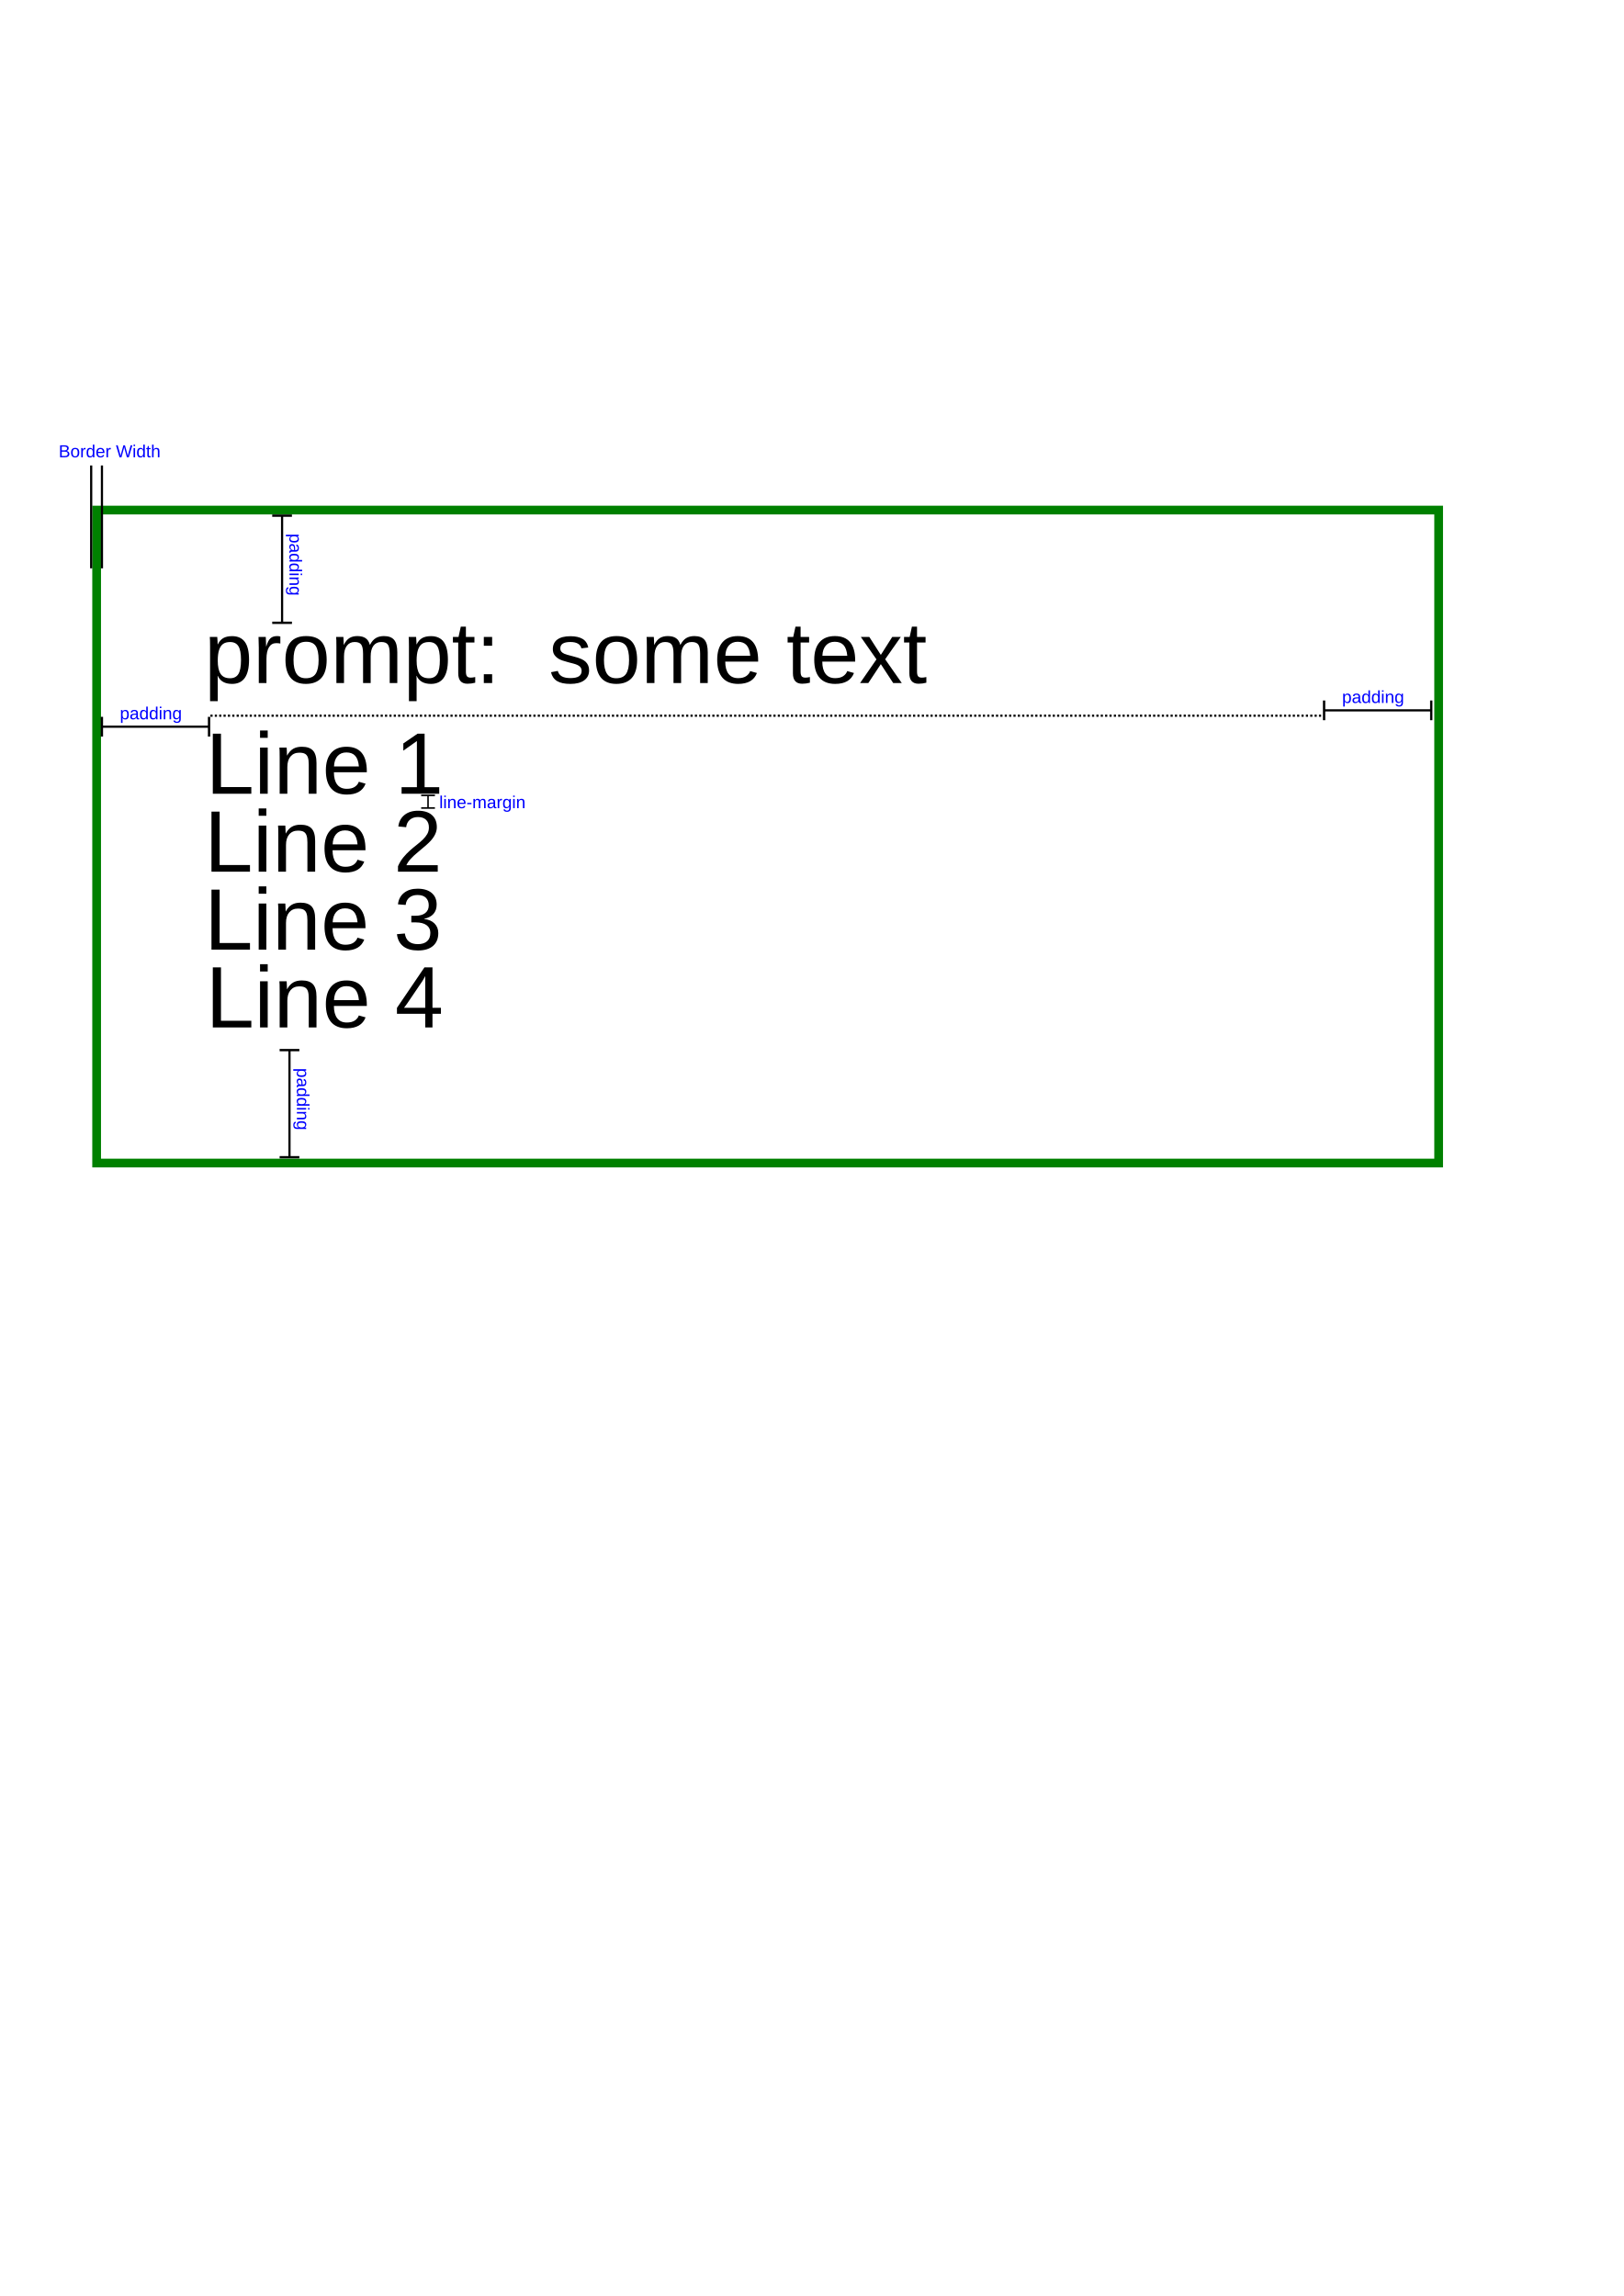
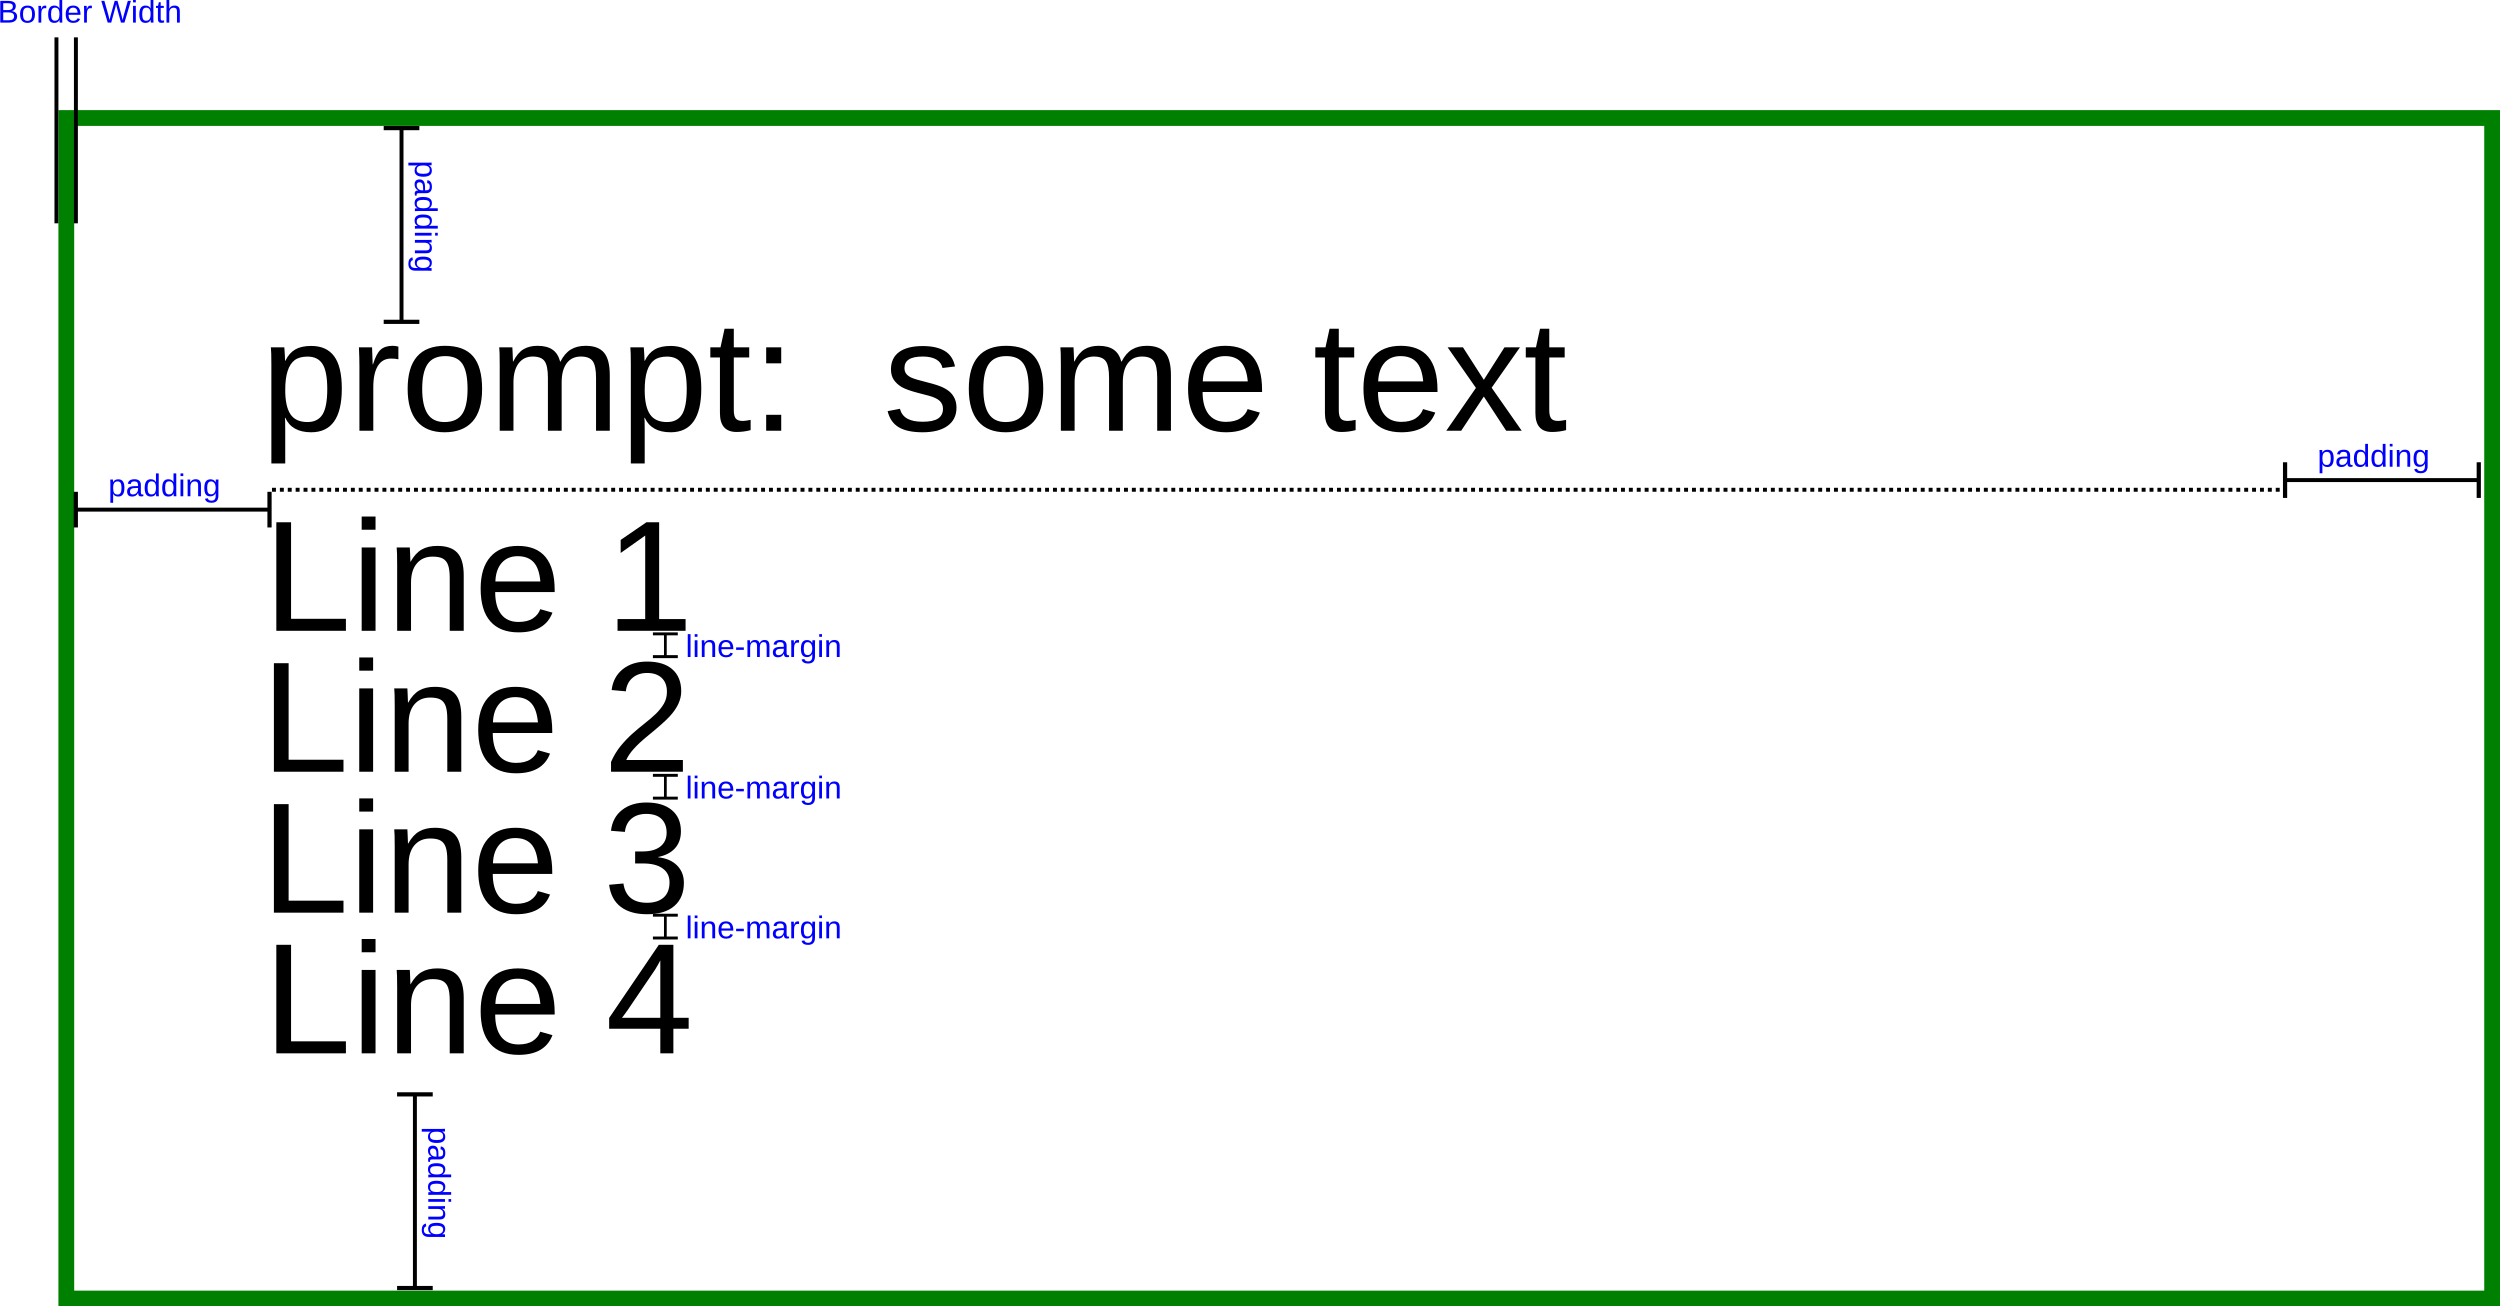
- <svg xmlns="http://www.w3.org/2000/svg" width="744.094" height="1052.362" id="svg2" version="1.1">
+ <svg xmlns="http://www.w3.org/2000/svg" width="633.805" height="331.09" id="svg2" version="1.1">
  <defs id="defs4">
-     <marker orient="auto" refY="0.0" refX="0.0" id="StopL" style="overflow:visible">
-       <path id="path4011" d="M 0.0,5.65 L 0.0,-5.65" style="fill:none;fill-opacity:0.75;fill-rule:evenodd;stroke:#000000;stroke-width:1.0pt" transform="scale(0.8)" />
+     <marker orient="auto" refY="0" refX="0" id="StopL" style="overflow:visible">
+       <path id="path4011" d="M 0,5.65 0,-5.65" style="fill:none;stroke:#000000;stroke-width:1pt" transform="scale(0.8,0.8)" />
    </marker>
    <marker orient="auto" refY="0" refX="0" id="StopL-6" style="overflow:visible">
      <path id="path4011-3" d="M 0,5.65 0,-5.65" style="fill:none;stroke:#000000;stroke-width:1pt" transform="scale(0.8,0.8)" />
    </marker>
    <marker orient="auto" refY="0" refX="0" id="marker4590" style="overflow:visible">
      <path id="path4592" d="M 0,5.65 0,-5.65" style="fill:none;stroke:#000000;stroke-width:1pt" transform="scale(0.8,0.8)" />
    </marker>
    <marker orient="auto" refY="0" refX="0" id="StopL-0" style="overflow:visible">
      <path id="path4011-7" d="M 0,5.65 0,-5.65" style="fill:none;stroke:#000000;stroke-width:1pt" transform="scale(0.8,0.8)" />
    </marker>
    <marker orient="auto" refY="0" refX="0" id="marker4631" style="overflow:visible">
      <path id="path4633" d="M 0,5.65 0,-5.65" style="fill:none;stroke:#000000;stroke-width:1pt" transform="scale(0.8,0.8)" />
    </marker>
    <marker orient="auto" refY="0" refX="0" id="StopL-09" style="overflow:visible">
      <path id="path4011-0" d="M 0,5.65 0,-5.65" style="fill:none;stroke:#000000;stroke-width:1pt" transform="scale(0.8,0.8)" />
    </marker>
    <marker orient="auto" refY="0" refX="0" id="marker4672" style="overflow:visible">
      <path id="path4674" d="M 0,5.65 0,-5.65" style="fill:none;stroke:#000000;stroke-width:1pt" transform="scale(0.8,0.8)" />
    </marker>
    <marker orient="auto" refY="0" refX="0" id="StopL-5" style="overflow:visible">
      <path id="path4011-07" d="M 0,5.65 0,-5.65" style="fill:none;stroke:#000000;stroke-width:1pt" transform="scale(0.8,0.8)" />
    </marker>
    <marker orient="auto" refY="0" refX="0" id="marker4713" style="overflow:visible">
      <path id="path4715" d="M 0,5.65 0,-5.65" style="fill:none;stroke:#000000;stroke-width:1pt" transform="scale(0.8,0.8)" />
    </marker>
+     <marker orient="auto" refY="0" refX="0" id="StopL-4" style="overflow:visible">
+       <path id="path4011-8" d="M 0,5.65 0,-5.65" style="fill:none;stroke:#000000;stroke-width:1pt" transform="scale(0.8,0.8)" />
+     </marker>
+     <marker orient="auto" refY="0" refX="0" id="marker4783" style="overflow:visible">
+       <path id="path4785" d="M 0,5.65 0,-5.65" style="fill:none;stroke:#000000;stroke-width:1pt" transform="scale(0.8,0.8)" />
+     </marker>
+     <marker orient="auto" refY="0" refX="0" id="StopL-7" style="overflow:visible">
+       <path id="path4011-6" d="M 0,5.65 0,-5.65" style="fill:none;stroke:#000000;stroke-width:1pt" transform="scale(0.8,0.8)" />
+     </marker>
+     <marker orient="auto" refY="0" refX="0" id="marker4783-2" style="overflow:visible">
+       <path id="path4785-7" d="M 0,5.65 0,-5.65" style="fill:none;stroke:#000000;stroke-width:1pt" transform="scale(0.8,0.8)" />
+     </marker>
  </defs>
-   <g id="layer1">
-     <rect style="fill:none;fill-opacity:1;stroke:#008000;stroke-width:4;stroke-linecap:butt;stroke-miterlimit:4;stroke-opacity:1;stroke-dasharray:none;stroke-dashoffset:0" id="rect2985" width="615" height="299.286" x="44.286" y="233.791" />
+   <g id="layer1" transform="translate(-27.47625,-203.8726)">
+     <rect style="fill:none;stroke:#008000;stroke-width:4;stroke-linecap:butt;stroke-miterlimit:4;stroke-opacity:1;stroke-dasharray:none;stroke-dashoffset:0" id="rect2985" width="615" height="299.286" x="44.286" y="233.791" />
    <text xml:space="preserve" style="font-size:40px;font-style:normal;font-weight:normal;line-height:125%;letter-spacing:0px;word-spacing:0px;fill:#0000ff;fill-opacity:1;stroke:none;font-family:Arial;-inkscape-font-specification:Arial" x="26.89" y="209.599" id="text3755">
      <tspan id="tspan3757" x="26.89" y="209.599" style="font-size:8px;fill:#0000ff">Border Width</tspan>
    </text>
    <path style="fill:#0000ff;stroke:#000000;stroke-width:1px;stroke-linecap:butt;stroke-linejoin:miter;stroke-opacity:1" d="m 41.786,260.488 0,-47.143" id="path3759" />
    <path style="fill:#0000ff;stroke:#000000;stroke-width:1px;stroke-linecap:butt;stroke-linejoin:miter;stroke-opacity:1" d="m 46.72,260.488 0,-47.143" id="path3759-2" />
    <text xml:space="preserve" style="font-size:40px;font-style:normal;font-weight:normal;line-height:125%;letter-spacing:0px;word-spacing:0px;fill:#000000;fill-opacity:1;stroke:none;font-family:Arial;-inkscape-font-specification:Arial" x="93.571" y="313.076" id="text3798">
      <tspan id="tspan3800" x="93.571" y="313.076">prompt:  some text</tspan>
    </text>
    <path style="fill:none;stroke:#000000;stroke-width:1;stroke-linecap:butt;stroke-linejoin:miter;stroke-miterlimit:4;stroke-opacity:1;stroke-dasharray:1, 1;stroke-dashoffset:0" d="m 96.429,328.038 509.423,0" id="path3759-2-8" />
    <g id="g4573" transform="translate(0,10)" style="fill:#0000ff">
      <path id="path3759-2-8-5" d="m 46.696,323.076 49.107,0" style="fill:#0000ff;stroke:#000000;stroke-width:1px;stroke-linecap:butt;stroke-linejoin:miter;stroke-opacity:1;marker-start:url(#StopL);marker-end:url(#StopL)" />
      <text id="text4466" y="319.684" x="54.911" style="font-size:40px;font-style:normal;font-weight:normal;line-height:125%;letter-spacing:0px;word-spacing:0px;fill:#0000ff;fill-opacity:1;stroke:none;font-family:Arial;-inkscape-font-specification:Arial" xml:space="preserve">
        <tspan style="font-size:8px;fill:#0000ff" y="319.684" x="54.911" id="tspan4468">padding</tspan>
      </text>
    </g>
    <text xml:space="preserve" style="font-size:40px;font-style:normal;font-weight:normal;line-height:125%;letter-spacing:0px;word-spacing:0px;fill:#000000;fill-opacity:1;stroke:none;font-family:Arial;-inkscape-font-specification:Arial" x="94.25" y="363.801" id="text4518">
      <tspan id="tspan4520" x="94.25" y="363.801">Line 1</tspan>
    </text>
    <text xml:space="preserve" style="font-size:40px;font-style:normal;font-weight:normal;line-height:125%;letter-spacing:0px;word-spacing:0px;fill:#000000;fill-opacity:1;stroke:none;font-family:Arial;-inkscape-font-specification:Arial" x="93.632" y="399.532" id="text4518-2">
      <tspan id="tspan4520-3" x="93.632" y="399.532">Line 2</tspan>
    </text>
    <text xml:space="preserve" style="font-size:40px;font-style:normal;font-weight:normal;line-height:125%;letter-spacing:0px;word-spacing:0px;fill:#000000;fill-opacity:1;stroke:none;font-family:Arial;-inkscape-font-specification:Arial" x="93.632" y="435.263" id="text4518-2-4">
      <tspan id="tspan4520-3-2" x="93.632" y="435.263">Line 3</tspan>
    </text>
    <text xml:space="preserve" style="font-size:40px;font-style:normal;font-weight:normal;line-height:125%;letter-spacing:0px;word-spacing:0px;fill:#000000;fill-opacity:1;stroke:none;font-family:Arial;-inkscape-font-specification:Arial" x="94.25" y="470.916" id="text4518-2-2">
      <tspan id="tspan4520-3-9" x="94.25" y="470.916">Line 4</tspan>
    </text>
    <g transform="matrix(0,1,-1,0,452.3466,189.6577)" id="g4573-8" style="fill:#0000ff">
      <path id="path3759-2-8-5-5" d="m 46.696,323.076 49.107,0" style="fill:#0000ff;stroke:#000000;stroke-width:1px;stroke-linecap:butt;stroke-linejoin:miter;stroke-opacity:1;marker-start:url(#StopL);marker-end:url(#StopL)" />
      <text id="text4466-2" y="319.684" x="54.911" style="font-size:40px;font-style:normal;font-weight:normal;line-height:125%;letter-spacing:0px;word-spacing:0px;fill:#0000ff;fill-opacity:1;stroke:none;font-family:Arial;-inkscape-font-specification:Arial" xml:space="preserve">
        <tspan style="font-size:8px;fill:#0000ff" y="319.684" x="54.911" id="tspan4468-2">padding</tspan>
      </text>
    </g>
    <g transform="matrix(0,1,-1,0,455.74,434.6197)" id="g4573-8-9" style="fill:#0000ff">
      <path id="path3759-2-8-5-5-9" d="m 46.696,323.076 49.107,0" style="fill:#0000ff;stroke:#000000;stroke-width:1px;stroke-linecap:butt;stroke-linejoin:miter;stroke-opacity:1;marker-start:url(#StopL);marker-end:url(#StopL)" />
      <text id="text4466-2-6" y="319.684" x="54.911" style="font-size:40px;font-style:normal;font-weight:normal;line-height:125%;letter-spacing:0px;word-spacing:0px;fill:#0000ff;fill-opacity:1;stroke:none;font-family:Arial;-inkscape-font-specification:Arial" xml:space="preserve">
        <tspan style="font-size:8px;fill:#0000ff" y="319.684" x="54.911" id="tspan4468-2-6">padding</tspan>
      </text>
    </g>
    <g id="g4573-0" transform="translate(560.0953,2.51037)" style="fill:#0000ff">
      <path id="path3759-2-8-5-7" d="m 46.696,323.076 49.107,0" style="fill:#0000ff;stroke:#000000;stroke-width:1px;stroke-linecap:butt;stroke-linejoin:miter;stroke-opacity:1;marker-start:url(#StopL);marker-end:url(#StopL)" />
      <text id="text4466-0" y="319.684" x="54.911" style="font-size:40px;font-style:normal;font-weight:normal;line-height:125%;letter-spacing:0px;word-spacing:0px;fill:#0000ff;fill-opacity:1;stroke:none;font-family:Arial;-inkscape-font-specification:Arial" xml:space="preserve">
        <tspan style="font-size:8px;fill:#0000ff" y="319.684" x="54.911" id="tspan4468-6">padding</tspan>
      </text>
    </g>
-     <path style="fill:#0000ff;stroke:#000000;stroke-width:0.698px;stroke-linecap:butt;stroke-linejoin:miter;stroke-opacity:1;marker-start:url(#StopL);marker-end:url(#StopL)" d="m 196.159,370.343 0,-5.773" id="path3759-2-8-5-0" />
-     <text xml:space="preserve" style="font-size:40px;font-style:normal;font-weight:normal;line-height:125%;letter-spacing:0px;word-spacing:0px;fill:#0000ff;fill-opacity:1;stroke:none;font-family:Arial;-inkscape-font-specification:Arial" x="201.288" y="370.435" id="text3755-4">
-       <tspan id="tspan3757-0" x="201.288" y="370.435" style="font-size:8px;fill:#0000ff">line-margin</tspan>
-     </text>
+     <g id="g4766">
+       <path id="path3759-2-8-5-0" d="m 196.159,370.343 0,-5.773" style="fill:#0000ff;stroke:#000000;stroke-width:0.698px;stroke-linecap:butt;stroke-linejoin:miter;stroke-opacity:1;marker-start:url(#StopL);marker-end:url(#StopL)" />
+       <text id="text3755-4" y="370.435" x="201.288" style="font-size:40px;font-style:normal;font-weight:normal;line-height:125%;letter-spacing:0px;word-spacing:0px;fill:#0000ff;fill-opacity:1;stroke:none;font-family:Arial;-inkscape-font-specification:Arial" xml:space="preserve">
+         <tspan style="font-size:8px;fill:#0000ff" y="370.435" x="201.288" id="tspan3757-0">line-margin</tspan>
+       </text>
+     </g>
+     <g transform="translate(0,35.86899)" id="g4766-1">
+       <path id="path3759-2-8-5-0-0" d="m 196.159,370.343 0,-5.773" style="fill:#0000ff;stroke:#000000;stroke-width:0.698px;stroke-linecap:butt;stroke-linejoin:miter;stroke-opacity:1;marker-start:url(#StopL);marker-end:url(#StopL)" />
+       <text id="text3755-4-2" y="370.435" x="201.288" style="font-size:40px;font-style:normal;font-weight:normal;line-height:125%;letter-spacing:0px;word-spacing:0px;fill:#0000ff;fill-opacity:1;stroke:none;font-family:Arial;-inkscape-font-specification:Arial" xml:space="preserve">
+         <tspan style="font-size:8px;fill:#0000ff" y="370.435" x="201.288" id="tspan3757-0-0">line-margin</tspan>
+       </text>
+     </g>
+     <g transform="translate(0,71.33307)" id="g4766-3">
+       <path id="path3759-2-8-5-0-3" d="m 196.159,370.343 0,-5.773" style="fill:#0000ff;stroke:#000000;stroke-width:0.698px;stroke-linecap:butt;stroke-linejoin:miter;stroke-opacity:1;marker-start:url(#StopL);marker-end:url(#StopL)" />
+       <text id="text3755-4-8" y="370.435" x="201.288" style="font-size:40px;font-style:normal;font-weight:normal;line-height:125%;letter-spacing:0px;word-spacing:0px;fill:#0000ff;fill-opacity:1;stroke:none;font-family:Arial;-inkscape-font-specification:Arial" xml:space="preserve">
+         <tspan style="font-size:8px;fill:#0000ff" y="370.435" x="201.288" id="tspan3757-0-9">line-margin</tspan>
+       </text>
+     </g>
  </g>
</svg>
